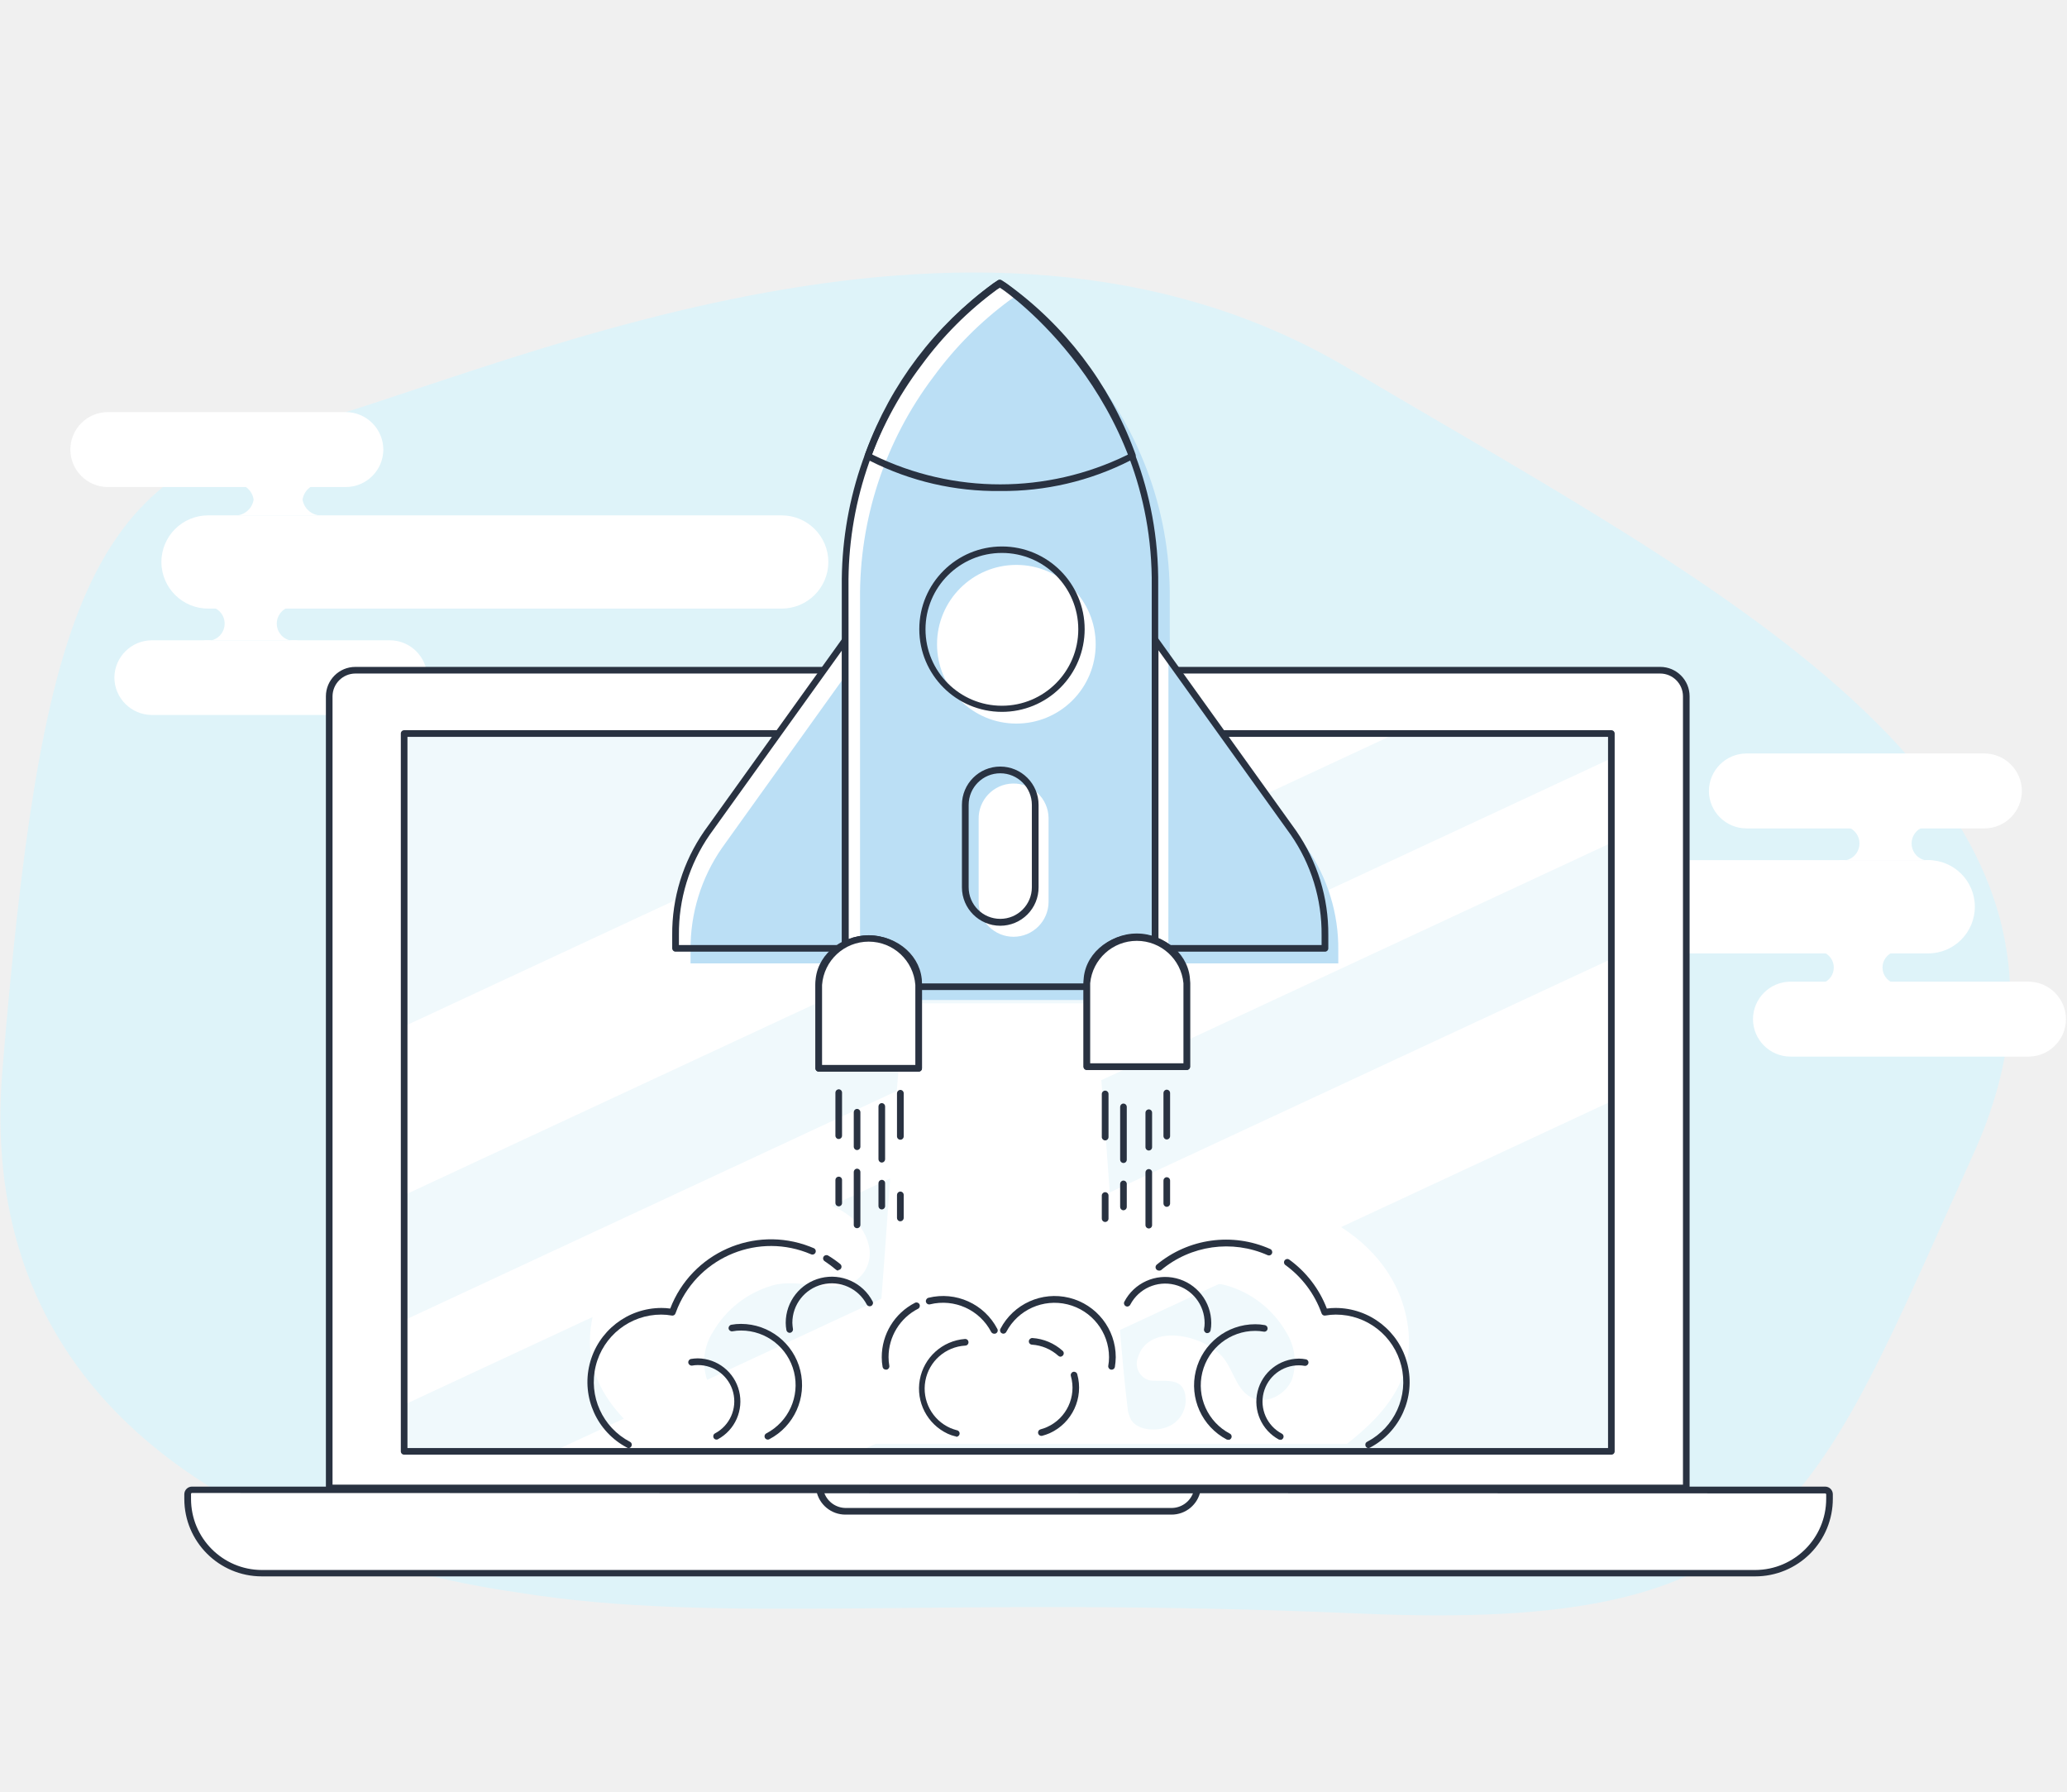
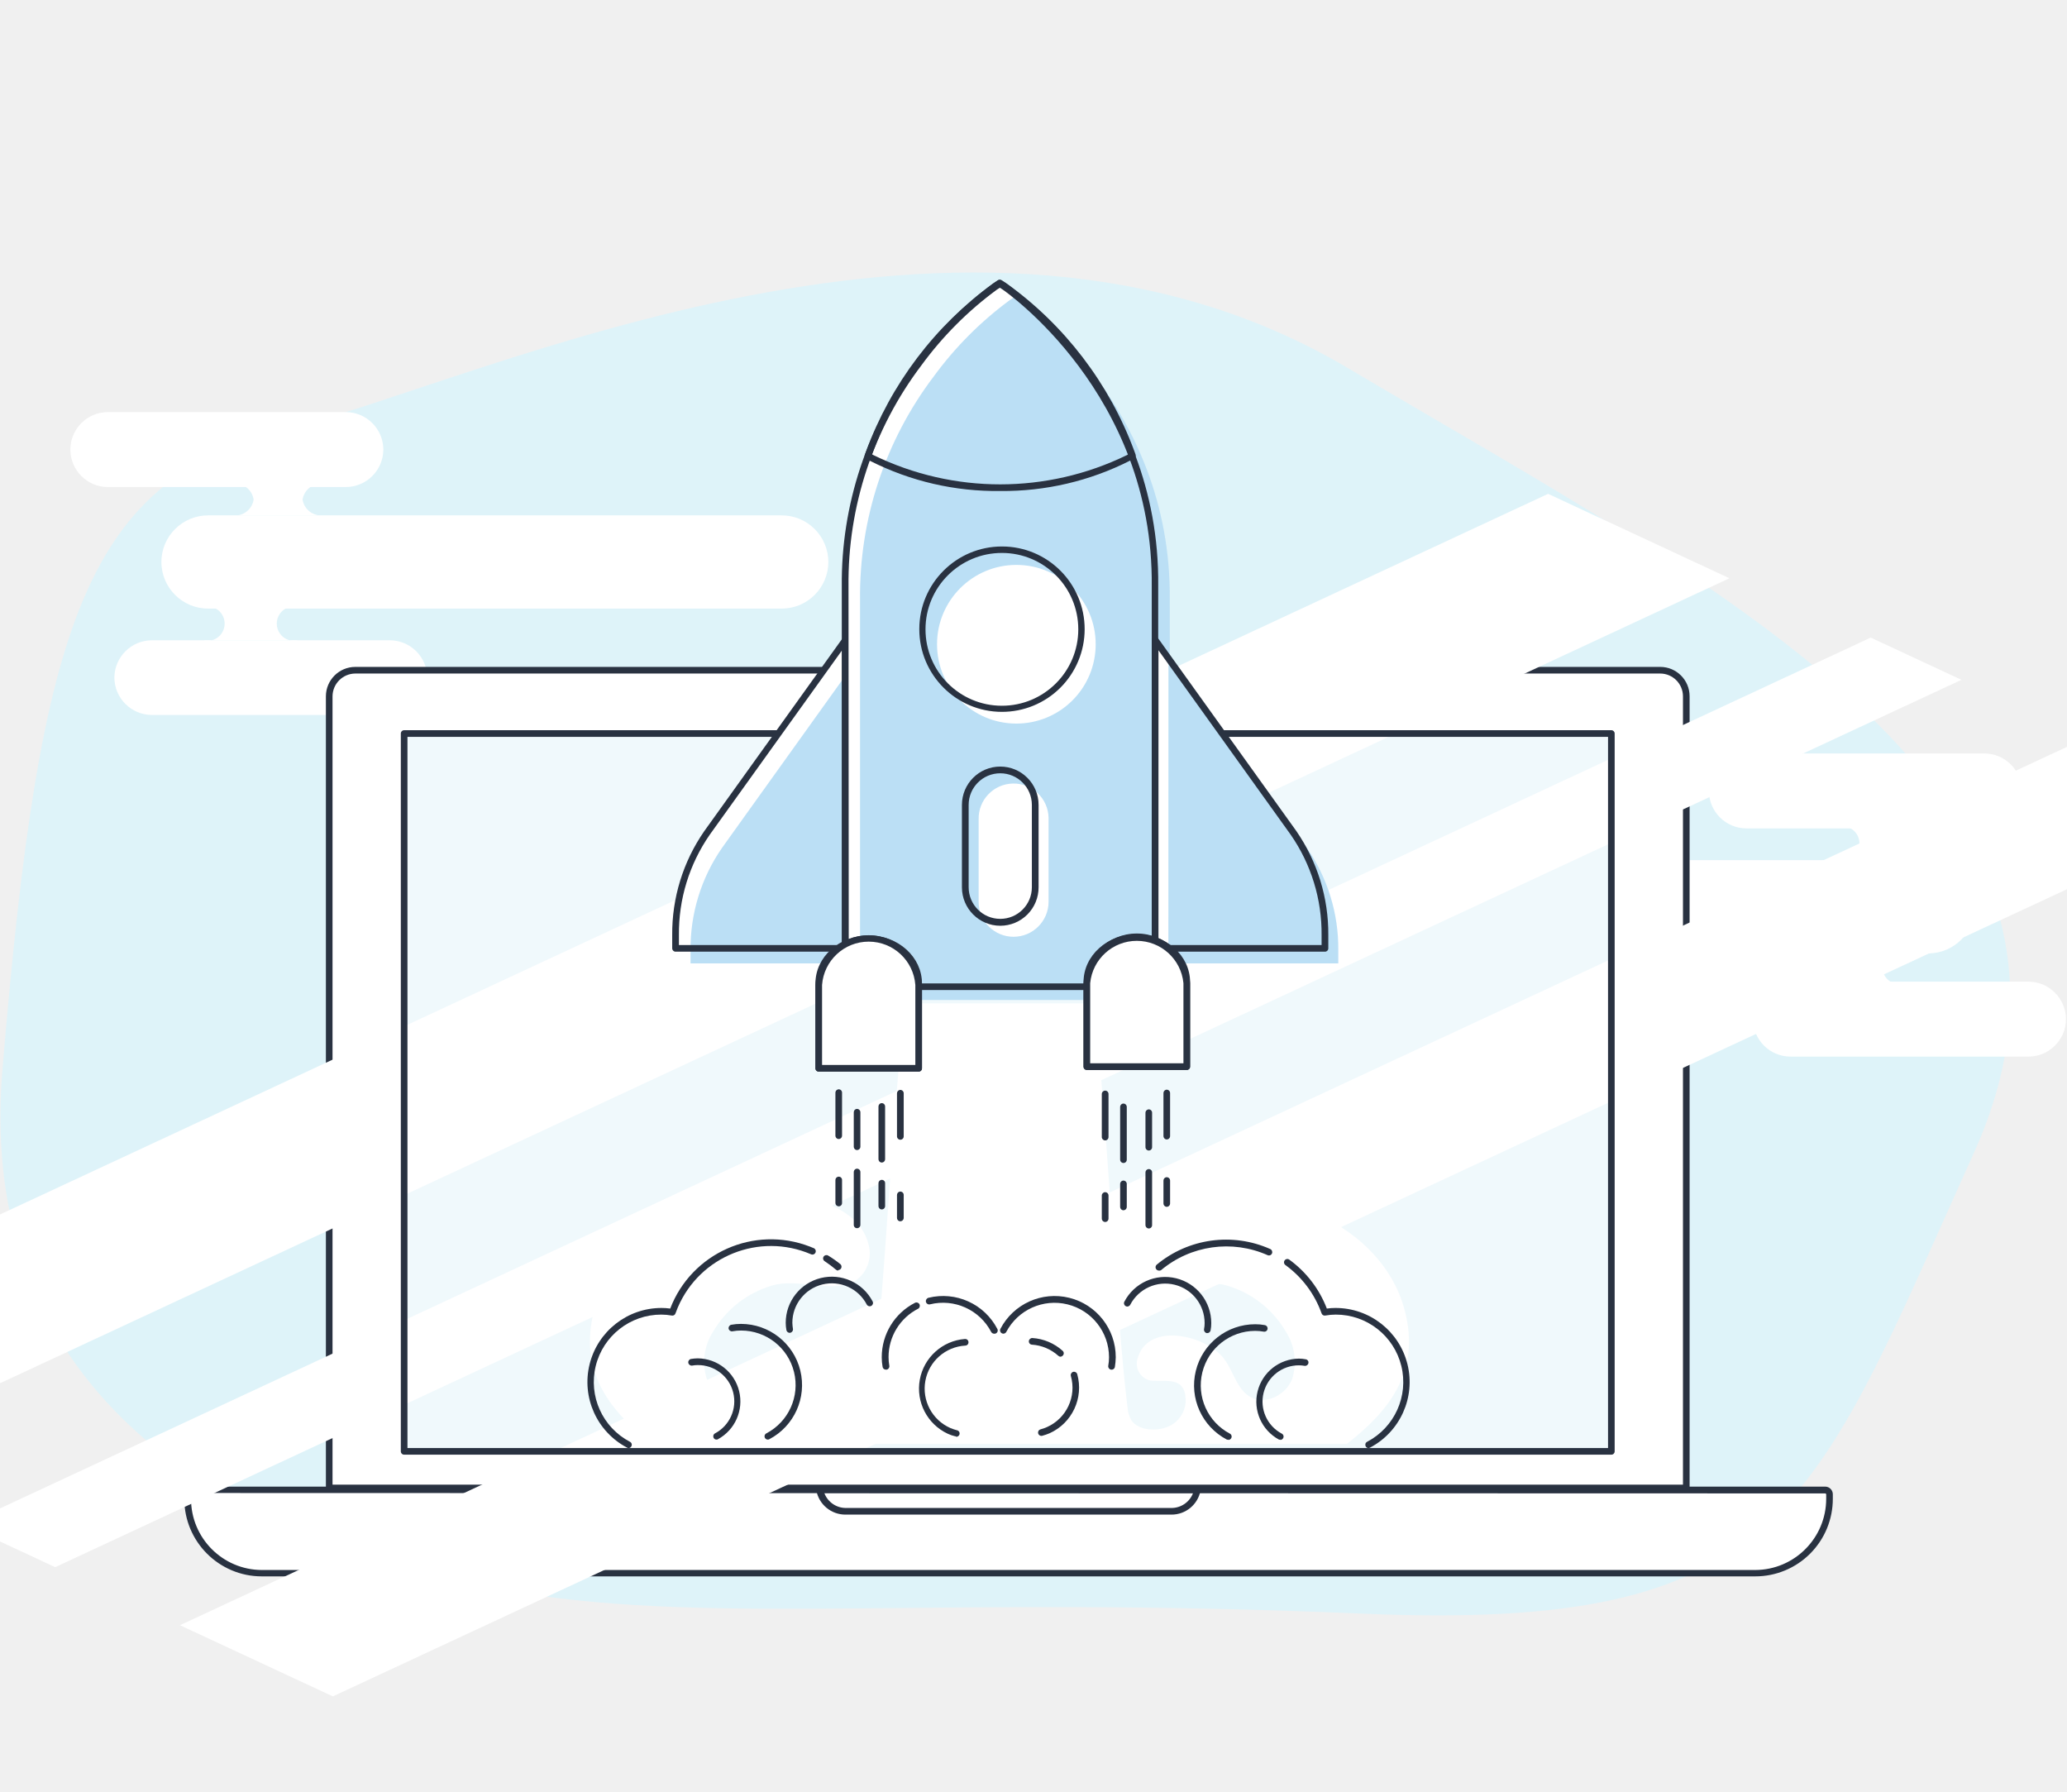
<svg xmlns="http://www.w3.org/2000/svg" viewBox="0 0 240 208">
  <defs>
    <clipPath id="a">
-       <rect x="46.93" y="85.15" width="140.17" height="83.33" style="fill:none" />
+       <rect x="46.93" y="85.15" width="140.17" height="83.33" style="fill:none;" />
    </clipPath>
  </defs>
-   <path d="M60.23,184.89c-4.94-.8-64.32-7.94-59.95-60.66s9.86-68.57,32.94-74.37,79.21-33.25,123.25-7.15S248,92.2,229.17,133.88,207.22,189.45,158,187.32,83.74,188.66,60.23,184.89Z" style="fill:#def3f9" />
-   <path d="M157.28,99.85h66.61a5.41,5.41,0,0,1,5.41,5.41h0a5.42,5.42,0,0,1-5.41,5.42H157.28a5.42,5.42,0,0,1-5.41-5.42h0A5.41,5.41,0,0,1,157.28,99.85Z" style="fill:#fff" />
-   <path d="M230.41,96.17H202.78a4.37,4.37,0,0,1-4.36-4.35h0a4.38,4.38,0,0,1,4.36-4.35h27.63a4.37,4.37,0,0,1,4.35,4.35h0A4.36,4.36,0,0,1,230.41,96.17Z" style="fill:#fff" />
-   <path d="M235.53,122.66H207.89a4.36,4.36,0,0,1-4.35-4.35h0a4.37,4.37,0,0,1,4.35-4.35h27.64a4.37,4.37,0,0,1,4.35,4.35h0A4.36,4.36,0,0,1,235.53,122.66Z" style="fill:#fff" />
-   <path d="M221,114.16a1.91,1.91,0,1,1,0-3.68H210.5a1.91,1.91,0,1,1,0,3.68Z" style="fill:#fff" />
-   <path d="M224.46,99.85a2,2,0,1,1,0-3.87H213.4a2,2,0,1,1,0,3.87Z" style="fill:#fff" />
-   <path d="M90.76,70.65H24.16a5.42,5.42,0,0,1-5.42-5.41h0a5.42,5.42,0,0,1,5.42-5.41h66.6a5.42,5.42,0,0,1,5.42,5.41h0A5.42,5.42,0,0,1,90.76,70.65Z" style="fill:#fff" />
-   <path d="M17.63,74.33H45.26a4.36,4.36,0,0,1,4.35,4.35h0A4.36,4.36,0,0,1,45.26,83H17.63a4.37,4.37,0,0,1-4.35-4.35h0A4.37,4.37,0,0,1,17.63,74.33Z" style="fill:#fff" />
-   <path d="M12.52,47.84H40.16a4.37,4.37,0,0,1,4.35,4.35h0a4.37,4.37,0,0,1-4.35,4.35H12.52a4.36,4.36,0,0,1-4.35-4.35h0A4.36,4.36,0,0,1,12.52,47.84Z" style="fill:#fff" />
-   <path d="M27,56.15A2.19,2.19,0,0,1,29.45,58,2.19,2.19,0,0,1,27,59.83h10.5A2.19,2.19,0,0,1,35.13,58a2.19,2.19,0,0,1,2.41-1.84Z" style="fill:#fff" />
-   <path d="M23.58,70.46a2,2,0,1,1,0,3.87H34.64a2,2,0,1,1,0-3.87Z" style="fill:#fff" />
-   <path d="M195.8,172.74V80.83a3,3,0,0,0-3-3H41.26a3,3,0,0,0-3,3v91.91Z" style="fill:#fff" />
-   <path d="M195.8,173.12H38.23a.38.38,0,0,1-.39-.38V80.83a3.42,3.42,0,0,1,3.42-3.41H192.77a3.41,3.41,0,0,1,3.41,3.41v91.91A.38.38,0,0,1,195.8,173.12Zm-157.19-.77h156.8V80.83a2.65,2.65,0,0,0-2.64-2.64H41.25a2.66,2.66,0,0,0-2.64,2.64Z" style="fill:#293241" />
-   <path d="M203.8,182.6H30.4A8.65,8.65,0,0,1,21.79,174v-.52a.51.51,0,0,1,.51-.5H211.92a.5.5,0,0,1,.5.5v.51A8.65,8.65,0,0,1,203.8,182.6Z" style="fill:#fff" />
-   <path d="M203.8,183H30.4a9,9,0,0,1-9-9v-.53a.89.89,0,0,1,.89-.89H211.92a.89.89,0,0,1,.89.89v.51A9,9,0,0,1,203.8,183ZM22.3,173.32a.11.11,0,0,0-.12.11V174a8.25,8.25,0,0,0,8.22,8.26H203.8a8.27,8.27,0,0,0,8.24-8.27v-.51a.12.12,0,0,0-.12-.11Z" style="fill:#293241" />
-   <path d="M136,175.83H98.19A3.43,3.43,0,0,1,94.78,173a.39.39,0,0,1,.32-.44H139a.4.4,0,0,1,.4.38.2.2,0,0,1,0,.07A3.42,3.42,0,0,1,136,175.83Zm-40.29-2.51a2.67,2.67,0,0,0,2.53,1.74H136a2.68,2.68,0,0,0,2.53-1.74Z" style="fill:#293241" />
-   <rect x="46.93" y="85.15" width="140.17" height="83.33" style="fill:#f0f9fc" />
-   <g style="clip-path:url(#a)">
-     <polygon points="-20.52 170.13 -41.58 160.34 179.75 57.33 200.8 67.13 -20.52 170.13" style="fill:#fff" />
-     <polygon points="6.41 181.93 -4.12 177.03 217.21 74.02 227.74 78.92 6.41 181.93" style="fill:#fff" />
-     <polygon points="38.65 196.93 20.9 188.67 242.22 85.67 259.97 93.93 38.65 196.93" style="fill:#fff" />
+   <path d="M60.23,184.89c-4.94-.8-64.32-7.94-59.95-60.66s9.86-68.57,32.94-74.37,79.21-33.25,123.25-7.15S248,92.2,229.17,133.88,207.22,189.45,158,187.32,83.74,188.66,60.23,184.89Z" style="fill:#def3f9;" />
+   <path d="M157.28,99.85h66.61a5.41,5.41,0,0,1,5.41,5.41h0a5.42,5.42,0,0,1-5.41,5.42H157.28a5.42,5.42,0,0,1-5.41-5.42h0A5.41,5.41,0,0,1,157.28,99.85Z" style="fill:#fff;" />
+   <path d="M230.41,96.17H202.78a4.37,4.37,0,0,1-4.36-4.35h0a4.38,4.38,0,0,1,4.36-4.35h27.63a4.37,4.37,0,0,1,4.35,4.35h0A4.36,4.36,0,0,1,230.41,96.17Z" style="fill:#fff;" />
+   <path d="M235.53,122.66H207.89a4.36,4.36,0,0,1-4.35-4.35h0a4.37,4.37,0,0,1,4.35-4.35h27.64a4.37,4.37,0,0,1,4.35,4.35h0A4.36,4.36,0,0,1,235.53,122.66Z" style="fill:#fff;" />
+   <path d="M221,114.16a1.91,1.91,0,1,1,0-3.68H210.5a1.91,1.91,0,1,1,0,3.68Z" style="fill:#fff;" />
+   <path d="M224.46,99.85a2,2,0,1,1,0-3.87H213.4a2,2,0,1,1,0,3.87Z" style="fill:#fff;" />
+   <path d="M90.76,70.65H24.16a5.42,5.42,0,0,1-5.42-5.41h0a5.42,5.42,0,0,1,5.42-5.41h66.6a5.42,5.42,0,0,1,5.42,5.41h0A5.42,5.42,0,0,1,90.76,70.65Z" style="fill:#fff;" />
+   <path d="M17.63,74.33H45.26a4.36,4.36,0,0,1,4.35,4.35h0A4.36,4.36,0,0,1,45.26,83H17.63a4.37,4.37,0,0,1-4.35-4.35h0A4.37,4.37,0,0,1,17.63,74.33Z" style="fill:#fff;" />
+   <path d="M12.52,47.84H40.16a4.37,4.37,0,0,1,4.35,4.35h0a4.37,4.37,0,0,1-4.35,4.35H12.52a4.36,4.36,0,0,1-4.35-4.35h0A4.36,4.36,0,0,1,12.52,47.84Z" style="fill:#fff;" />
+   <path d="M27,56.15A2.19,2.19,0,0,1,29.45,58,2.19,2.19,0,0,1,27,59.83h10.5A2.19,2.19,0,0,1,35.13,58a2.19,2.19,0,0,1,2.41-1.84Z" style="fill:#fff;" />
+   <path d="M23.58,70.46a2,2,0,1,1,0,3.87H34.64a2,2,0,1,1,0-3.87Z" style="fill:#fff;" />
+   <path d="M195.8,172.74V80.83a3,3,0,0,0-3-3H41.26a3,3,0,0,0-3,3v91.91Z" style="fill:#fff;" />
+   <path d="M195.8,173.12H38.23a.38.38,0,0,1-.39-.38V80.83a3.42,3.42,0,0,1,3.42-3.41H192.77a3.41,3.41,0,0,1,3.41,3.41v91.91A.38.38,0,0,1,195.8,173.12Zm-157.19-.77h156.8V80.83a2.65,2.65,0,0,0-2.64-2.64H41.25a2.66,2.66,0,0,0-2.64,2.64Z" style="fill:#293241;" />
+   <path d="M203.8,182.6H30.4A8.65,8.65,0,0,1,21.79,174v-.52a.51.51,0,0,1,.51-.5H211.92a.5.5,0,0,1,.5.5v.51A8.65,8.65,0,0,1,203.8,182.6Z" style="fill:#fff;" />
+   <path d="M203.8,183H30.4a9,9,0,0,1-9-9v-.53a.89.89,0,0,1,.89-.89H211.92a.89.89,0,0,1,.89.89v.51A9,9,0,0,1,203.8,183ZM22.3,173.32a.11.11,0,0,0-.12.11V174a8.25,8.25,0,0,0,8.22,8.26H203.8a8.27,8.27,0,0,0,8.24-8.27v-.51a.12.12,0,0,0-.12-.11Z" style="fill:#293241;" />
+   <path d="M136,175.83H98.19A3.43,3.43,0,0,1,94.78,173a.39.39,0,0,1,.32-.44H139a.4.4,0,0,1,.4.38.2.2,0,0,1,0,.07A3.42,3.42,0,0,1,136,175.83Zm-40.29-2.51a2.67,2.67,0,0,0,2.53,1.74H136a2.68,2.68,0,0,0,2.53-1.74Z" style="fill:#293241;" />
+   <rect x="46.93" y="85.15" width="140.17" height="83.33" style="fill:#f0f9fc;" />
+   <g>
+     <polygon points="-20.52 170.13 -41.58 160.34 179.75 57.33 200.8 67.13 -20.52 170.13" style="fill:#fff;" />
+     <polygon points="6.41 181.93 -4.12 177.03 217.21 74.02 227.74 78.92 6.41 181.93" style="fill:#fff;" />
+     <polygon points="38.65 196.93 20.9 188.67 242.22 85.67 259.97 93.93 38.65 196.93" style="fill:#fff;" />
  </g>
-   <path d="M187.1,168.87H46.93a.38.38,0,0,1-.39-.39V85.15a.38.38,0,0,1,.39-.38H187.1a.38.38,0,0,1,.38.38v83.33A.38.38,0,0,1,187.1,168.87ZM47.31,168.1h139.4V85.54H47.31Z" style="fill:#293241" />
-   <path d="M116.1,116.48l-11,0c-1.33,10.61-2.6,36.24-3.91,46.85a3.5,3.5,0,0,1-.46,1.56c-.86,1.23-3,1.27-4.23.74a3.35,3.35,0,0,1-2.07-3c0-2.92,2.27-2.19,4.07-2.36a2,2,0,0,0,1.52-2.56c-1.24-4.44-8.34-2.63-10.22.27-1,1.48-1.41,3.46-3,4.25s-4-.32-4.72-2.11a6.49,6.49,0,0,1,.72-5.53,11.73,11.73,0,0,1,6.88-5.36c3-.88,6.81.9,9.45-.43a3.83,3.83,0,0,0,1.72-4.31c-.87-3.55-4.7-5.06-8-5.53-9.77-1.42-21.92,3.63-24.06,14-1.35,6.53,2.11,10.93,6.93,14.66h40.38Z" style="fill:#fff" />
-   <path d="M116,116.48l11,0c1.33,10.61,2.59,36.24,3.91,46.85a3.5,3.5,0,0,0,.46,1.56c.85,1.23,3,1.27,4.23.74a3.35,3.35,0,0,0,2.07-3c0-2.92-2.27-2.19-4.07-2.36a2,2,0,0,1-1.52-2.56c1.24-4.44,8.33-2.63,10.22.27,1,1.48,1.41,3.46,3,4.25,1.74.88,4-.32,4.72-2.11a6.49,6.49,0,0,0-.72-5.53,11.73,11.73,0,0,0-6.88-5.36c-3-.88-6.81.9-9.45-.43a3.85,3.85,0,0,1-1.73-4.31c.88-3.55,4.71-5.06,8-5.53,9.77-1.42,21.93,3.63,24.06,14,1.36,6.53-2.1,10.93-6.92,14.66H116Z" style="fill:#fff" />
-   <path d="M89.16,167.12a.38.38,0,0,1-.39-.38.38.38,0,0,1,.21-.34,6.33,6.33,0,0,0-2.93-11.94,5.36,5.36,0,0,0-1,.09.39.39,0,0,1-.45-.31.4.4,0,0,1,.31-.45,6.09,6.09,0,0,1,1.13-.1,7.1,7.1,0,0,1,3.28,13.39A.33.33,0,0,1,89.16,167.12Z" style="fill:#293241" />
-   <path d="M97.33,147.5a.38.38,0,0,1-.25-.09,14.23,14.23,0,0,0-1.33-1,.38.38,0,0,1-.12-.53.39.39,0,0,1,.53-.12h0a12,12,0,0,1,1.42,1,.39.39,0,0,1-.25.68Z" style="fill:#293241" />
-   <path d="M73,168.11a.35.35,0,0,1-.18-.05,8.6,8.6,0,0,1,4-16.22,7.27,7.27,0,0,1,1,.07,12.53,12.53,0,0,1,16.2-7.2l.42.17a.39.39,0,1,1-.29.72,11.77,11.77,0,0,0-15.45,6.18l-.27.69a.37.37,0,0,1-.43.25,7.1,7.1,0,0,0-1.22-.11,7.83,7.83,0,0,0-3.63,14.77.38.38,0,0,1,.16.52.39.39,0,0,1-.34.21Z" style="fill:#293241" />
-   <path d="M83.2,167.12a.37.37,0,0,1-.38-.38.36.36,0,0,1,.2-.34,4.21,4.21,0,0,0-2-7.93,3.49,3.49,0,0,0-.65.06.4.4,0,0,1-.45-.32.39.39,0,0,1,.31-.45,5.16,5.16,0,0,1,.79-.07,5,5,0,0,1,2.32,9.4A.31.31,0,0,1,83.2,167.12Z" style="fill:#293241" />
-   <path d="M115.43,154.83a.4.4,0,0,1-.34-.2,6.31,6.31,0,0,0-7.11-3.21.39.39,0,0,1-.47-.29.4.4,0,0,1,.29-.47h0a7.1,7.1,0,0,1,8,3.61.38.38,0,0,1-.16.52h0A.33.33,0,0,1,115.43,154.83Z" style="fill:#293241" />
-   <path d="M102.87,159a.38.38,0,0,1-.39-.31,6.09,6.09,0,0,1-.1-1.13,7.08,7.08,0,0,1,3.86-6.32.39.39,0,0,1,.38.68h0a6.3,6.3,0,0,0-3.45,5.63,5.36,5.36,0,0,0,.09,1,.39.39,0,0,1-.31.45h-.06Z" style="fill:#293241" />
-   <path d="M91.69,154.73a.4.4,0,0,1-.38-.32,4.89,4.89,0,0,1-.08-.85,5.35,5.35,0,0,1,10.09-2.48.38.38,0,0,1-.68.36A4.58,4.58,0,0,0,92,153.56a5.85,5.85,0,0,0,.07.72.39.39,0,0,1-.32.44Z" style="fill:#293241" />
-   <path d="M111,166.74h-.09a4.48,4.48,0,0,1-.87-.3,5.78,5.78,0,0,1,2-11,.38.38,0,0,1,.41.36.38.38,0,0,1-.36.41,5,5,0,0,0-1.74,9.57,6.28,6.28,0,0,0,.73.25.38.38,0,0,1-.08.76Z" style="fill:#293241" />
-   <path d="M142.63,167.12a.28.28,0,0,1-.18,0,7.1,7.1,0,0,1,3.29-13.39,5.8,5.8,0,0,1,1.11.1.39.39,0,0,1,.33.35.38.38,0,0,1-.45.41,5.36,5.36,0,0,0-1-.09,6.33,6.33,0,0,0-2.93,11.93.38.38,0,0,1,.16.52.39.39,0,0,1-.34.21Z" style="fill:#293241" />
-   <path d="M158.91,168.11a.38.38,0,0,1-.38-.39.36.36,0,0,1,.2-.34,7.83,7.83,0,0,0-3.63-14.77,7.1,7.1,0,0,0-1.22.11.38.38,0,0,1-.43-.25,11.84,11.84,0,0,0-4.24-5.64.39.39,0,0,1,.45-.63,12.6,12.6,0,0,1,4.4,5.71,7.13,7.13,0,0,1,1-.07,8.6,8.6,0,0,1,4,16.22A.61.61,0,0,1,158.91,168.11Z" style="fill:#293241" />
-   <path d="M134.55,147.5a.39.39,0,0,1-.25-.68h0A12.6,12.6,0,0,1,147.49,145a.39.39,0,0,1,.2.51.38.38,0,0,1-.51.2h0a11.8,11.8,0,0,0-12.38,1.75A.38.38,0,0,1,134.55,147.5Z" style="fill:#293241" />
-   <path d="M148.68,167.12a.34.34,0,0,1-.18,0,5,5,0,0,1,2.32-9.4,4.23,4.23,0,0,1,.79.08.37.37,0,0,1,.31.44.39.39,0,0,1-.44.32h0a3.49,3.49,0,0,0-.65-.06,4.21,4.21,0,0,0-2,7.93.38.38,0,0,1,.16.52.39.39,0,0,1-.34.21Z" style="fill:#293241" />
-   <path d="M129,159H129a.39.39,0,0,1-.32-.44h0a5.52,5.52,0,0,0,.09-1,6.33,6.33,0,0,0-11.93-2.94.38.38,0,0,1-.53.15.38.38,0,0,1-.15-.51,7.1,7.1,0,0,1,13.39,3.3,8.32,8.32,0,0,1-.1,1.12A.39.39,0,0,1,129,159Z" style="fill:#293241" />
-   <path d="M140.56,154.44a.39.39,0,0,1-.38.32h-.06a.4.4,0,0,1-.32-.45,3.49,3.49,0,0,0,.07-.71,4.58,4.58,0,0,0-8.64-2.13.38.38,0,0,1-.68-.36,5.35,5.35,0,0,1,10.09,2.48A4,4,0,0,1,140.56,154.44Z" style="fill:#293241" />
-   <path d="M120.92,166.69a.39.39,0,0,1-.39-.39.38.38,0,0,1,.29-.37,4.63,4.63,0,0,0,.74-.26,5,5,0,0,0,2.78-5.93.39.39,0,0,1,.26-.48.39.39,0,0,1,.48.27,5.81,5.81,0,0,1-3.2,6.85,6.38,6.38,0,0,1-.87.3Z" style="fill:#293241" />
-   <path d="M123.14,157.5a.39.39,0,0,1-.25-.1,5.09,5.09,0,0,0-3.07-1.3.38.38,0,0,1-.36-.41.4.4,0,0,1,.41-.36,5.8,5.8,0,0,1,3.53,1.5.38.38,0,0,1,0,.54A.39.39,0,0,1,123.14,157.5Z" style="fill:#293241" />
-   <path d="M104.15,131.86v-4.92a.4.4,0,0,1,.26-.39.39.39,0,0,1,.52.37v5a.39.39,0,0,1-.52.37A.4.4,0,0,1,104.15,131.86Z" style="fill:#293241" />
-   <path d="M102,134.55v-6.08a.4.4,0,0,1,.26-.39.39.39,0,0,1,.51.37v6.12a.39.39,0,0,1-.51.37A.4.4,0,0,1,102,134.55Z" style="fill:#293241" />
-   <path d="M99.13,133.14v-4a.4.4,0,0,1,.26-.39.39.39,0,0,1,.51.37v4a.39.39,0,0,1-.51.37A.4.4,0,0,1,99.13,133.14Z" style="fill:#293241" />
-   <path d="M99.13,142.19v-6.12a.4.4,0,0,1,.26-.38.39.39,0,0,1,.51.37v6.12a.39.39,0,0,1-.38.4h0A.38.38,0,0,1,99.13,142.19Z" style="fill:#293241" />
-   <path d="M102,140v-2.63a.39.39,0,0,1,.26-.38.38.38,0,0,1,.51.36v2.67a.39.39,0,0,1-.52.36A.4.4,0,0,1,102,140Z" style="fill:#293241" />
-   <path d="M104.15,141.37v-2.64a.4.4,0,0,1,.26-.38.39.39,0,0,1,.52.37v2.67a.4.4,0,0,1-.52.37A.4.4,0,0,1,104.15,141.37Z" style="fill:#293241" />
-   <path d="M97,139.65V137a.39.39,0,0,1,.26-.38.38.38,0,0,1,.51.36v2.67a.38.38,0,0,1-.51.37A.39.39,0,0,1,97,139.65Z" style="fill:#293241" />
-   <path d="M97,131.86v-5a.39.39,0,0,1,.26-.38.38.38,0,0,1,.51.36v5a.39.39,0,0,1-.51.37A.4.4,0,0,1,97,131.86Z" style="fill:#293241" />
-   <path d="M127.93,131.91V127a.39.39,0,1,1,.78,0v5a.39.39,0,0,1-.51.37A.41.41,0,0,1,127.93,131.91Z" style="fill:#293241" />
-   <path d="M130.06,134.61v-6.1a.4.4,0,0,1,.26-.38.39.39,0,0,1,.51.37v6.13a.38.38,0,0,1-.51.36A.39.39,0,0,1,130.06,134.61Z" style="fill:#293241" />
-   <path d="M133,133.19v-4a.39.39,0,0,1,.26-.38.38.38,0,0,1,.51.37v4a.38.38,0,0,1-.51.36A.39.39,0,0,1,133,133.19Z" style="fill:#293241" />
-   <path d="M133,142.21v-6.09a.39.39,0,0,1,.26-.38.38.38,0,0,1,.51.36v6.13a.38.38,0,0,1-.51.36A.39.39,0,0,1,133,142.21Z" style="fill:#293241" />
-   <path d="M130.06,140.09v-2.64a.4.4,0,0,1,.26-.38.39.39,0,0,1,.51.37v2.67a.39.39,0,0,1-.51.37A.4.4,0,0,1,130.06,140.09Z" style="fill:#293241" />
-   <path d="M127.93,141.44v-2.65a.39.39,0,0,1,.78,0v2.68a.39.39,0,0,1-.51.37A.4.4,0,0,1,127.93,141.44Z" style="fill:#293241" />
-   <path d="M135.09,139.7v-2.64a.4.4,0,0,1,.26-.38.39.39,0,0,1,.51.37v2.66a.39.39,0,0,1-.51.37A.4.4,0,0,1,135.09,139.7Z" style="fill:#293241" />
-   <path d="M135.09,131.91v-5a.4.4,0,0,1,.26-.39.39.39,0,0,1,.51.37v5a.39.39,0,0,1-.51.37A.41.41,0,0,1,135.09,131.91Z" style="fill:#293241" />
-   <path d="M98.16,110.1H78.44v-1.53A20.47,20.47,0,0,1,82.1,96.69l16.06-22.4Z" style="fill:#fff" />
-   <path d="M99.9,111.84H80.18v-1.53a20.5,20.5,0,0,1,3.66-11.89L99.9,76Z" style="fill:#bbdff5" />
-   <path d="M98.16,110.48H78.44a.39.39,0,0,1-.39-.38v-1.53a20.87,20.87,0,0,1,3.74-12.11L97.85,74.07a.39.39,0,0,1,.54-.09.38.38,0,0,1,.16.31V110.1A.39.39,0,0,1,98.16,110.48Zm-19.33-.77H97.77V75.49L82.41,96.9a20.08,20.08,0,0,0-3.58,11.66Z" style="fill:#293241" />
-   <path d="M134.12,114.54h-36V68.07a42.23,42.23,0,0,1,8.56-25.91,40.76,40.76,0,0,1,8.82-8.85l.55-.37.56.37c.17.12,17.71,12.16,17.47,34.78Z" style="fill:#fff" />
-   <path d="M135.86,116.09h-36V69.62a42.18,42.18,0,0,1,8.55-25.91,41.22,41.22,0,0,1,8.82-8.86l.55-.38.57.38c.17.12,17.71,12.16,17.47,34.77Z" style="fill:#bbdff5" />
-   <path d="M134.11,110.1h19.73v-1.53a20.47,20.47,0,0,0-3.66-11.88l-16.06-22.4Z" style="fill:#fff" />
-   <path d="M135.66,111.84h19.73v-1.53a20.5,20.5,0,0,0-3.66-11.89L135.67,76Z" style="fill:#bbdff5" />
-   <path d="M153.85,110.48H134.12a.39.39,0,0,1-.39-.38V74.29a.39.39,0,0,1,.39-.39.4.4,0,0,1,.32.16L150.5,96.45a21,21,0,0,1,3.73,12.11v1.54A.38.38,0,0,1,153.85,110.48Zm-19.34-.77h18.94v-1.14a20.13,20.13,0,0,0-3.58-11.66L134.51,75.49Z" style="fill:#293241" />
-   <path d="M134.13,114.93h-36a.39.39,0,0,1-.39-.39V68.07a42.64,42.64,0,0,1,8.64-26.14,41.25,41.25,0,0,1,8.91-9l.55-.37a.38.38,0,0,1,.43,0l.56.37c.18.12,17.89,12.26,17.65,35.1v46.46a.39.39,0,0,1-.11.27A.37.37,0,0,1,134.13,114.93Zm-35.58-.77h35.18V68.08c.24-22.4-17.13-34.34-17.3-34.46l-.34-.22-.34.22A40.74,40.74,0,0,0,107,42.39a41.8,41.8,0,0,0-8.48,25.68Z" style="fill:#293241" />
-   <path d="M116.14,57a32.53,32.53,0,0,1-15.08-3.48l-.47-.24a.39.39,0,0,1-.18-.47l.15-.41a41.94,41.94,0,0,1,14.78-19.51l.54-.36a.4.4,0,0,1,.42,0l.54.35A41.85,41.85,0,0,1,131.7,52.35l.15.41a.39.39,0,0,1-.19.47l-.46.25A32.57,32.57,0,0,1,116.14,57Zm-14.88-4.25.17.09a33.57,33.57,0,0,0,29.4,0l.17-.09,0-.09a40.93,40.93,0,0,0-14.54-19.13l-.33-.21-.33.21A41.18,41.18,0,0,0,101.3,52.6Z" style="fill:#293241" />
-   <path d="M118,84h0a9.21,9.21,0,1,1,9.22-9.2A9.2,9.2,0,0,1,118,84Z" style="fill:#fff" />
-   <path d="M116.33,82.64h0a9.6,9.6,0,1,1,9.61-9.59A9.6,9.6,0,0,1,116.31,82.64Zm0-18.45a8.87,8.87,0,0,0,0,17.74v0a8.87,8.87,0,0,0,0-17.74Z" style="fill:#293241" />
-   <path d="M117.68,108.75a4.05,4.05,0,0,1-4.05-4.06V95.11a4.06,4.06,0,1,1,8.12-.18v9.76A4.07,4.07,0,0,1,117.68,108.75Z" style="fill:#fff" />
-   <path d="M116.14,107.47a4.46,4.46,0,0,1-4.45-4.45V93.44a4.45,4.45,0,0,1,8.9,0V103A4.45,4.45,0,0,1,116.14,107.47Zm0-17.7a3.67,3.67,0,0,0-3.67,3.67V103a3.67,3.67,0,0,0,7.34,0h0V93.44a3.67,3.67,0,0,0-3.67-3.67Z" style="fill:#293241" />
-   <path d="M137.79,123.82V114c0-2.86-2.59-5.17-5.8-5.17s-5.8,2.32-5.8,5.17v9.86Z" style="fill:#fff" />
-   <path d="M137.79,124.21h-11.6a.38.38,0,0,1-.38-.39V114c0-3.06,2.77-5.56,6.18-5.56s6.19,2.5,6.19,5.56v9.86A.38.38,0,0,1,137.79,124.21Zm-11.21-.77h10.83V114c0-2.64-2.43-4.79-5.42-4.79s-5.41,2.15-5.41,4.79Z" style="fill:#293241" />
-   <path d="M137.79,123.82h-11.6v-9.68a5.82,5.82,0,0,1,11.6,0Z" style="fill:#fff" />
-   <path d="M137.79,124.21h-11.6a.38.38,0,0,1-.38-.39v-9.68a6.2,6.2,0,0,1,12.37,0v9.68A.38.38,0,0,1,137.79,124.21Zm-11.21-.77h10.83v-9.3a5.44,5.44,0,0,0-10.83,0Z" style="fill:#293241" />
-   <path d="M106.67,124v-9.86c0-2.86-2.6-5.18-5.8-5.18s-5.8,2.32-5.8,5.18V124Z" style="fill:#fff" />
-   <path d="M106.67,124.4H95.07a.38.38,0,0,1-.39-.38v-9.86c0-3.07,2.78-5.57,6.19-5.57s6.18,2.5,6.18,5.57V124A.38.38,0,0,1,106.67,124.4Zm-11.22-.77h10.83v-9.47c0-2.64-2.43-4.79-5.41-4.79s-5.42,2.15-5.42,4.79Z" style="fill:#293241" />
-   <path d="M106.67,124H95.07v-9.68a5.82,5.82,0,0,1,11.6,0Z" style="fill:#fff" />
-   <path d="M106.67,124.4H95.07a.38.38,0,0,1-.39-.38v-9.68a6.2,6.2,0,0,1,12.37,0V124A.38.38,0,0,1,106.67,124.4Zm-11.22-.77h10.83v-9.29a5.43,5.43,0,0,0-10.83,0Z" style="fill:#293241" />
+   <path d="M187.1,168.87H46.93a.38.38,0,0,1-.39-.39V85.15a.38.38,0,0,1,.39-.38H187.1a.38.38,0,0,1,.38.38v83.33A.38.38,0,0,1,187.1,168.87ZM47.31,168.1h139.4V85.54H47.31Z" style="fill:#293241;" />
+   <path d="M116.1,116.48l-11,0c-1.33,10.61-2.6,36.24-3.91,46.85a3.5,3.5,0,0,1-.46,1.56c-.86,1.23-3,1.27-4.23.74a3.35,3.35,0,0,1-2.07-3c0-2.92,2.27-2.19,4.07-2.36a2,2,0,0,0,1.52-2.56c-1.24-4.44-8.34-2.63-10.22.27-1,1.48-1.41,3.46-3,4.25s-4-.32-4.72-2.11a6.49,6.49,0,0,1,.72-5.53,11.73,11.73,0,0,1,6.88-5.36c3-.88,6.81.9,9.45-.43a3.83,3.83,0,0,0,1.72-4.31c-.87-3.55-4.7-5.06-8-5.53-9.77-1.42-21.92,3.63-24.06,14-1.35,6.53,2.11,10.93,6.93,14.66h40.38Z" style="fill:#fff;" />
+   <path d="M116,116.48l11,0c1.33,10.61,2.59,36.24,3.91,46.85a3.5,3.5,0,0,0,.46,1.56c.85,1.23,3,1.27,4.23.74a3.35,3.35,0,0,0,2.07-3c0-2.92-2.27-2.19-4.07-2.36a2,2,0,0,1-1.52-2.56c1.24-4.44,8.33-2.63,10.22.27,1,1.48,1.41,3.46,3,4.25,1.74.88,4-.32,4.72-2.11a6.49,6.49,0,0,0-.72-5.53,11.73,11.73,0,0,0-6.88-5.36c-3-.88-6.81.9-9.45-.43a3.85,3.85,0,0,1-1.73-4.31c.88-3.55,4.71-5.06,8-5.53,9.77-1.42,21.93,3.63,24.06,14,1.36,6.53-2.1,10.93-6.92,14.66H116Z" style="fill:#fff;" />
+   <path d="M89.16,167.12a.38.38,0,0,1-.39-.38.38.38,0,0,1,.21-.34,6.33,6.33,0,0,0-2.93-11.94,5.36,5.36,0,0,0-1,.09.39.39,0,0,1-.45-.31.4.4,0,0,1,.31-.45,6.09,6.09,0,0,1,1.13-.1,7.1,7.1,0,0,1,3.28,13.39A.33.33,0,0,1,89.16,167.12Z" style="fill:#293241;" />
+   <path d="M97.33,147.5a.38.38,0,0,1-.25-.09,14.23,14.23,0,0,0-1.33-1,.38.38,0,0,1-.12-.53.39.39,0,0,1,.53-.12h0a12,12,0,0,1,1.42,1,.39.39,0,0,1-.25.68Z" style="fill:#293241;" />
+   <path d="M73,168.11a.35.35,0,0,1-.18-.05,8.6,8.6,0,0,1,4-16.22,7.27,7.27,0,0,1,1,.07,12.53,12.53,0,0,1,16.2-7.2l.42.17a.39.39,0,1,1-.29.72,11.77,11.77,0,0,0-15.45,6.18l-.27.69a.37.37,0,0,1-.43.25,7.1,7.1,0,0,0-1.22-.11,7.83,7.83,0,0,0-3.63,14.77.38.38,0,0,1,.16.52.39.39,0,0,1-.34.21Z" style="fill:#293241;" />
+   <path d="M83.2,167.12a.37.37,0,0,1-.38-.38.36.36,0,0,1,.2-.34,4.21,4.21,0,0,0-2-7.93,3.49,3.49,0,0,0-.65.06.4.4,0,0,1-.45-.32.39.39,0,0,1,.31-.45,5.16,5.16,0,0,1,.79-.07,5,5,0,0,1,2.32,9.4A.31.31,0,0,1,83.2,167.12Z" style="fill:#293241;" />
+   <path d="M115.43,154.83a.4.4,0,0,1-.34-.2,6.31,6.31,0,0,0-7.11-3.21.39.39,0,0,1-.47-.29.4.4,0,0,1,.29-.47h0a7.1,7.1,0,0,1,8,3.61.38.38,0,0,1-.16.52h0A.33.33,0,0,1,115.43,154.83Z" style="fill:#293241;" />
+   <path d="M102.87,159a.38.38,0,0,1-.39-.31,6.09,6.09,0,0,1-.1-1.13,7.08,7.08,0,0,1,3.86-6.32.39.39,0,0,1,.38.68h0a6.3,6.3,0,0,0-3.45,5.63,5.36,5.36,0,0,0,.09,1,.39.39,0,0,1-.31.45h-.06Z" style="fill:#293241;" />
+   <path d="M91.69,154.73a.4.4,0,0,1-.38-.32,4.89,4.89,0,0,1-.08-.85,5.35,5.35,0,0,1,10.09-2.48.38.38,0,0,1-.68.36A4.58,4.58,0,0,0,92,153.56a5.85,5.85,0,0,0,.07.72.39.39,0,0,1-.32.44Z" style="fill:#293241;" />
+   <path d="M111,166.74h-.09a4.48,4.48,0,0,1-.87-.3,5.78,5.78,0,0,1,2-11,.38.38,0,0,1,.41.36.38.38,0,0,1-.36.41,5,5,0,0,0-1.74,9.57,6.28,6.28,0,0,0,.73.25.38.38,0,0,1-.08.76Z" style="fill:#293241;" />
+   <path d="M142.63,167.12a.28.28,0,0,1-.18,0,7.1,7.1,0,0,1,3.29-13.39,5.8,5.8,0,0,1,1.11.1.39.39,0,0,1,.33.35.38.38,0,0,1-.45.41,5.36,5.36,0,0,0-1-.09,6.33,6.33,0,0,0-2.93,11.93.38.38,0,0,1,.16.52.39.39,0,0,1-.34.21Z" style="fill:#293241;" />
+   <path d="M158.91,168.11a.38.38,0,0,1-.38-.39.36.36,0,0,1,.2-.34,7.83,7.83,0,0,0-3.63-14.77,7.1,7.1,0,0,0-1.22.11.38.38,0,0,1-.43-.25,11.84,11.84,0,0,0-4.24-5.64.39.39,0,0,1,.45-.63,12.6,12.6,0,0,1,4.4,5.71,7.13,7.13,0,0,1,1-.07,8.6,8.6,0,0,1,4,16.22A.61.61,0,0,1,158.91,168.11Z" style="fill:#293241;" />
+   <path d="M134.55,147.5a.39.39,0,0,1-.25-.68h0A12.6,12.6,0,0,1,147.49,145a.39.39,0,0,1,.2.51.38.38,0,0,1-.51.2h0a11.8,11.8,0,0,0-12.38,1.75A.38.38,0,0,1,134.55,147.5Z" style="fill:#293241;" />
+   <path d="M148.68,167.12a.34.34,0,0,1-.18,0,5,5,0,0,1,2.32-9.4,4.23,4.23,0,0,1,.79.08.37.37,0,0,1,.31.44.39.39,0,0,1-.44.32h0a3.49,3.49,0,0,0-.65-.06,4.21,4.21,0,0,0-2,7.93.38.38,0,0,1,.16.52.39.39,0,0,1-.34.21Z" style="fill:#293241;" />
+   <path d="M129,159H129a.39.39,0,0,1-.32-.44h0a5.52,5.52,0,0,0,.09-1,6.33,6.33,0,0,0-11.93-2.94.38.38,0,0,1-.53.15.38.38,0,0,1-.15-.51,7.1,7.1,0,0,1,13.39,3.3,8.32,8.32,0,0,1-.1,1.12A.39.39,0,0,1,129,159Z" style="fill:#293241;" />
+   <path d="M140.56,154.44a.39.39,0,0,1-.38.32h-.06a.4.4,0,0,1-.32-.45,3.49,3.49,0,0,0,.07-.71,4.58,4.58,0,0,0-8.64-2.13.38.38,0,0,1-.68-.36,5.35,5.35,0,0,1,10.09,2.48A4,4,0,0,1,140.56,154.44Z" style="fill:#293241;" />
+   <path d="M120.92,166.69a.39.39,0,0,1-.39-.39.38.38,0,0,1,.29-.37,4.63,4.63,0,0,0,.74-.26,5,5,0,0,0,2.78-5.93.39.39,0,0,1,.26-.48.39.39,0,0,1,.48.27,5.81,5.81,0,0,1-3.2,6.85,6.38,6.38,0,0,1-.87.3Z" style="fill:#293241;" />
+   <path d="M123.14,157.5a.39.39,0,0,1-.25-.1,5.09,5.09,0,0,0-3.07-1.3.38.38,0,0,1-.36-.41.4.4,0,0,1,.41-.36,5.8,5.8,0,0,1,3.53,1.5.38.38,0,0,1,0,.54A.39.39,0,0,1,123.14,157.5Z" style="fill:#293241;" />
+   <path d="M104.15,131.86v-4.92a.4.4,0,0,1,.26-.39.39.39,0,0,1,.52.37v5a.39.39,0,0,1-.52.37A.4.4,0,0,1,104.15,131.86Z" style="fill:#293241;" />
+   <path d="M102,134.55v-6.08a.4.4,0,0,1,.26-.39.39.39,0,0,1,.51.37v6.12a.39.39,0,0,1-.51.37A.4.4,0,0,1,102,134.55Z" style="fill:#293241;" />
+   <path d="M99.13,133.14v-4a.4.4,0,0,1,.26-.39.39.39,0,0,1,.51.37v4a.39.39,0,0,1-.51.37A.4.4,0,0,1,99.13,133.14Z" style="fill:#293241;" />
+   <path d="M99.13,142.19v-6.12a.4.4,0,0,1,.26-.38.39.39,0,0,1,.51.37v6.12a.39.39,0,0,1-.38.4h0A.38.38,0,0,1,99.13,142.19Z" style="fill:#293241;" />
+   <path d="M102,140v-2.63a.39.39,0,0,1,.26-.38.38.38,0,0,1,.51.36v2.67a.39.39,0,0,1-.52.36A.4.4,0,0,1,102,140Z" style="fill:#293241;" />
+   <path d="M104.15,141.37v-2.64a.4.4,0,0,1,.26-.38.39.39,0,0,1,.52.37v2.67a.4.4,0,0,1-.52.37A.4.4,0,0,1,104.15,141.37Z" style="fill:#293241;" />
+   <path d="M97,139.65V137a.39.39,0,0,1,.26-.38.38.38,0,0,1,.51.36v2.67a.38.38,0,0,1-.51.37A.39.39,0,0,1,97,139.65Z" style="fill:#293241;" />
+   <path d="M97,131.86v-5a.39.39,0,0,1,.26-.38.38.38,0,0,1,.51.36v5a.39.39,0,0,1-.51.37A.4.4,0,0,1,97,131.86Z" style="fill:#293241;" />
+   <path d="M127.93,131.91V127a.39.39,0,1,1,.78,0v5a.39.39,0,0,1-.51.37A.41.41,0,0,1,127.93,131.91Z" style="fill:#293241;" />
+   <path d="M130.06,134.61v-6.1a.4.4,0,0,1,.26-.38.39.39,0,0,1,.51.37v6.13a.38.38,0,0,1-.51.36A.39.39,0,0,1,130.06,134.61Z" style="fill:#293241;" />
+   <path d="M133,133.19v-4a.39.39,0,0,1,.26-.38.38.38,0,0,1,.51.37v4a.38.38,0,0,1-.51.36A.39.39,0,0,1,133,133.19Z" style="fill:#293241;" />
+   <path d="M133,142.21v-6.09a.39.39,0,0,1,.26-.38.38.38,0,0,1,.51.36v6.13a.38.38,0,0,1-.51.36A.39.39,0,0,1,133,142.21Z" style="fill:#293241;" />
+   <path d="M130.06,140.09v-2.64a.4.4,0,0,1,.26-.38.39.39,0,0,1,.51.37v2.67a.39.39,0,0,1-.51.37A.4.4,0,0,1,130.06,140.09Z" style="fill:#293241;" />
+   <path d="M127.93,141.44v-2.65a.39.39,0,0,1,.78,0v2.68a.39.39,0,0,1-.51.37A.4.4,0,0,1,127.93,141.44Z" style="fill:#293241;" />
+   <path d="M135.09,139.7v-2.64a.4.4,0,0,1,.26-.38.39.39,0,0,1,.51.37v2.66a.39.39,0,0,1-.51.37A.4.4,0,0,1,135.09,139.7Z" style="fill:#293241;" />
+   <path d="M135.09,131.91v-5a.4.4,0,0,1,.26-.39.39.39,0,0,1,.51.37v5a.39.39,0,0,1-.51.37A.41.41,0,0,1,135.09,131.91Z" style="fill:#293241;" />
+   <path d="M98.16,110.1H78.44v-1.53A20.47,20.47,0,0,1,82.1,96.69l16.06-22.4Z" style="fill:#fff;" />
+   <path d="M99.9,111.84H80.18v-1.53a20.5,20.5,0,0,1,3.66-11.89L99.9,76Z" style="fill:#bbdff5;" />
+   <path d="M98.16,110.48H78.44a.39.39,0,0,1-.39-.38v-1.53a20.87,20.87,0,0,1,3.74-12.11L97.85,74.07a.39.39,0,0,1,.54-.09.38.38,0,0,1,.16.31V110.1A.39.39,0,0,1,98.16,110.48Zm-19.33-.77H97.77V75.49L82.41,96.9a20.08,20.08,0,0,0-3.58,11.66Z" style="fill:#293241;" />
+   <path d="M134.12,114.54h-36V68.07a42.23,42.23,0,0,1,8.56-25.91,40.76,40.76,0,0,1,8.82-8.85l.55-.37.56.37c.17.12,17.71,12.16,17.47,34.78Z" style="fill:#fff;" />
+   <path d="M135.86,116.09h-36V69.62a42.18,42.18,0,0,1,8.55-25.91,41.22,41.22,0,0,1,8.82-8.86l.55-.38.57.38c.17.12,17.71,12.16,17.47,34.77Z" style="fill:#bbdff5;" />
+   <path d="M134.11,110.1h19.73v-1.53a20.47,20.47,0,0,0-3.66-11.88l-16.06-22.4Z" style="fill:#fff;" />
+   <path d="M135.66,111.84h19.73v-1.53a20.5,20.5,0,0,0-3.66-11.89L135.67,76Z" style="fill:#bbdff5;" />
+   <path d="M153.85,110.48H134.12a.39.39,0,0,1-.39-.38V74.29a.39.39,0,0,1,.39-.39.4.4,0,0,1,.32.16L150.5,96.45a21,21,0,0,1,3.73,12.11v1.54A.38.38,0,0,1,153.85,110.48Zm-19.34-.77h18.94v-1.14a20.13,20.13,0,0,0-3.58-11.66L134.51,75.49Z" style="fill:#293241;" />
+   <path d="M134.13,114.93h-36a.39.39,0,0,1-.39-.39V68.07a42.64,42.64,0,0,1,8.64-26.14,41.25,41.25,0,0,1,8.91-9l.55-.37a.38.38,0,0,1,.43,0l.56.37c.18.12,17.89,12.26,17.65,35.1v46.46a.39.39,0,0,1-.11.27A.37.37,0,0,1,134.13,114.93Zm-35.58-.77h35.18V68.08c.24-22.4-17.13-34.34-17.3-34.46l-.34-.22-.34.22A40.74,40.74,0,0,0,107,42.39a41.8,41.8,0,0,0-8.48,25.68Z" style="fill:#293241;" />
+   <path d="M116.14,57a32.53,32.53,0,0,1-15.08-3.48l-.47-.24a.39.39,0,0,1-.18-.47l.15-.41a41.94,41.94,0,0,1,14.78-19.51l.54-.36a.4.4,0,0,1,.42,0l.54.35A41.85,41.85,0,0,1,131.7,52.35l.15.41a.39.39,0,0,1-.19.47l-.46.25A32.57,32.57,0,0,1,116.14,57Zm-14.88-4.25.17.09a33.57,33.57,0,0,0,29.4,0l.17-.09,0-.09a40.93,40.93,0,0,0-14.54-19.13l-.33-.21-.33.21A41.18,41.18,0,0,0,101.3,52.6Z" style="fill:#293241;" />
+   <path d="M118,84h0a9.21,9.21,0,1,1,9.22-9.2A9.2,9.2,0,0,1,118,84Z" style="fill:#fff;" />
+   <path d="M116.33,82.64h0a9.6,9.6,0,1,1,9.61-9.59A9.6,9.6,0,0,1,116.31,82.64Zm0-18.45a8.87,8.87,0,0,0,0,17.74v0a8.87,8.87,0,0,0,0-17.74Z" style="fill:#293241;" />
+   <path d="M117.68,108.75a4.05,4.05,0,0,1-4.05-4.06V95.11a4.06,4.06,0,1,1,8.12-.18v9.76A4.07,4.07,0,0,1,117.68,108.75Z" style="fill:#fff;" />
+   <path d="M116.14,107.47a4.46,4.46,0,0,1-4.45-4.45V93.44a4.45,4.45,0,0,1,8.9,0V103A4.45,4.45,0,0,1,116.14,107.47Zm0-17.7a3.67,3.67,0,0,0-3.67,3.67V103a3.67,3.67,0,0,0,7.34,0h0V93.44a3.67,3.67,0,0,0-3.67-3.67Z" style="fill:#293241;" />
+   <path d="M137.79,123.82V114c0-2.86-2.59-5.17-5.8-5.17s-5.8,2.32-5.8,5.17v9.86Z" style="fill:#fff;" />
+   <path d="M137.79,124.21h-11.6a.38.38,0,0,1-.38-.39V114c0-3.06,2.77-5.56,6.18-5.56s6.19,2.5,6.19,5.56v9.86A.38.38,0,0,1,137.79,124.21Zm-11.21-.77h10.83V114c0-2.64-2.43-4.79-5.42-4.79s-5.41,2.15-5.41,4.79Z" style="fill:#293241;" />
+   <path d="M137.79,123.82h-11.6v-9.68a5.82,5.82,0,0,1,11.6,0Z" style="fill:#fff;" />
+   <path d="M137.79,124.21h-11.6a.38.38,0,0,1-.38-.39v-9.68a6.2,6.2,0,0,1,12.37,0v9.68A.38.38,0,0,1,137.79,124.21Zm-11.21-.77h10.83v-9.3a5.44,5.44,0,0,0-10.83,0Z" style="fill:#293241;" />
+   <path d="M106.67,124v-9.86c0-2.86-2.6-5.18-5.8-5.18s-5.8,2.32-5.8,5.18V124Z" style="fill:#fff;" />
+   <path d="M106.67,124.4H95.07a.38.38,0,0,1-.39-.38v-9.86c0-3.07,2.78-5.57,6.19-5.57s6.18,2.5,6.18,5.57V124A.38.38,0,0,1,106.67,124.4Zm-11.22-.77h10.83v-9.47c0-2.64-2.43-4.79-5.41-4.79s-5.42,2.15-5.42,4.79Z" style="fill:#293241;" />
+   <path d="M106.67,124H95.07v-9.68a5.82,5.82,0,0,1,11.6,0Z" style="fill:#fff;" />
+   <path d="M106.67,124.4H95.07a.38.38,0,0,1-.39-.38v-9.68a6.2,6.2,0,0,1,12.37,0V124A.38.38,0,0,1,106.67,124.4Zm-11.22-.77h10.83v-9.29a5.43,5.43,0,0,0-10.83,0Z" style="fill:#293241;" />
</svg>
